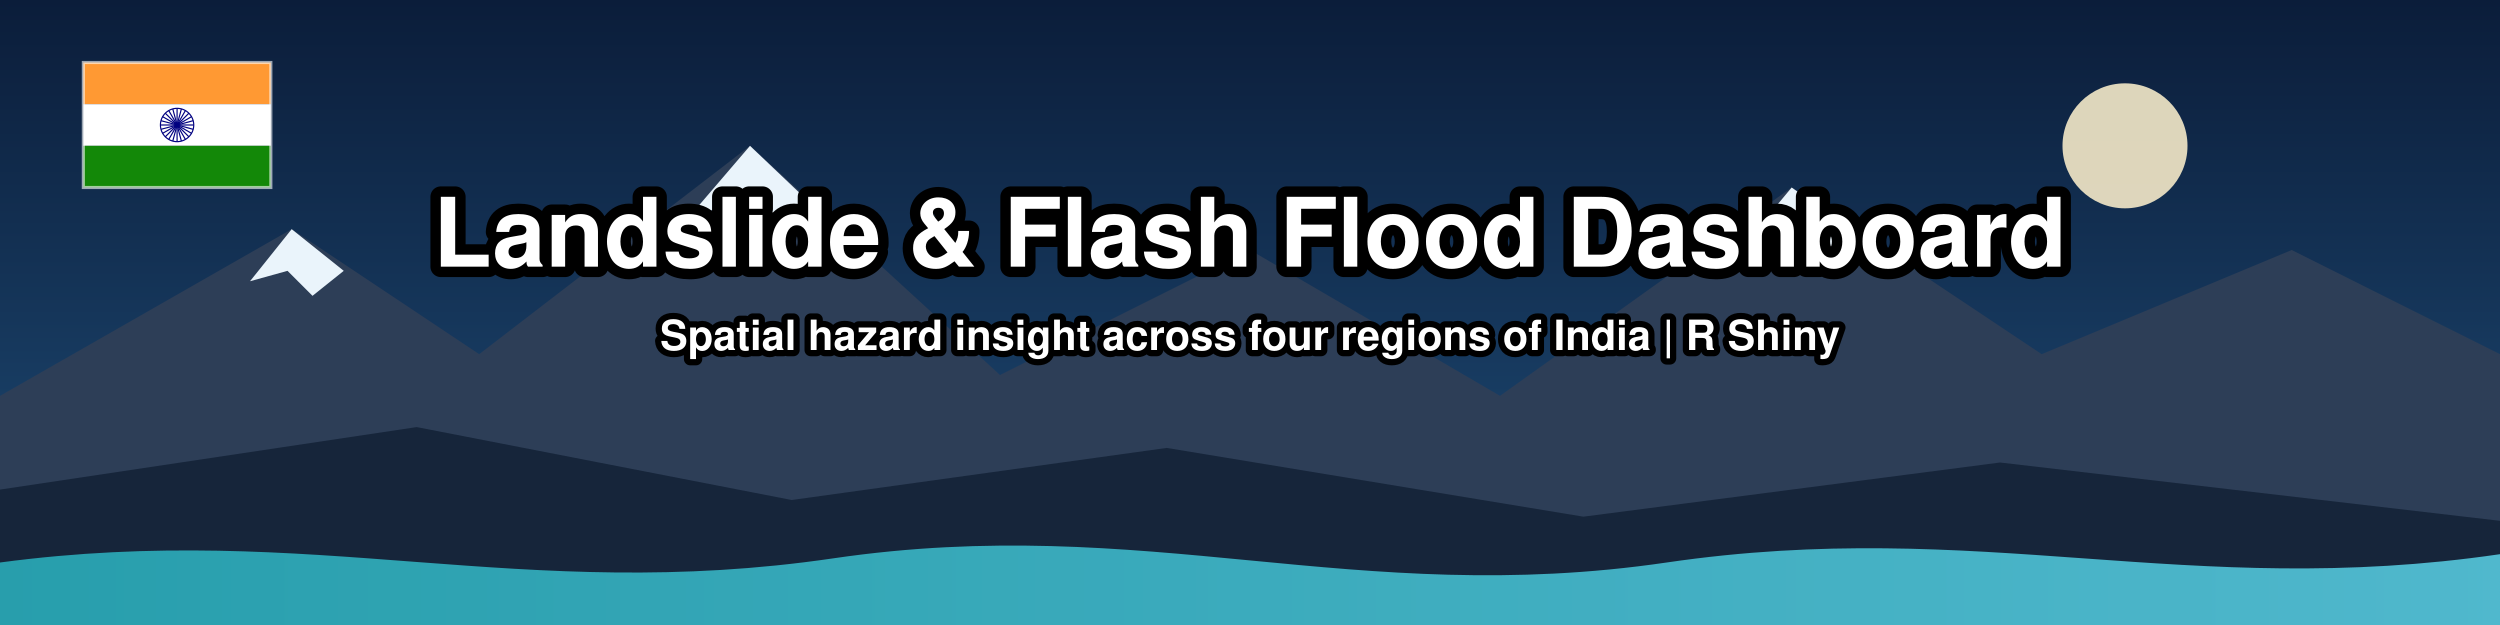
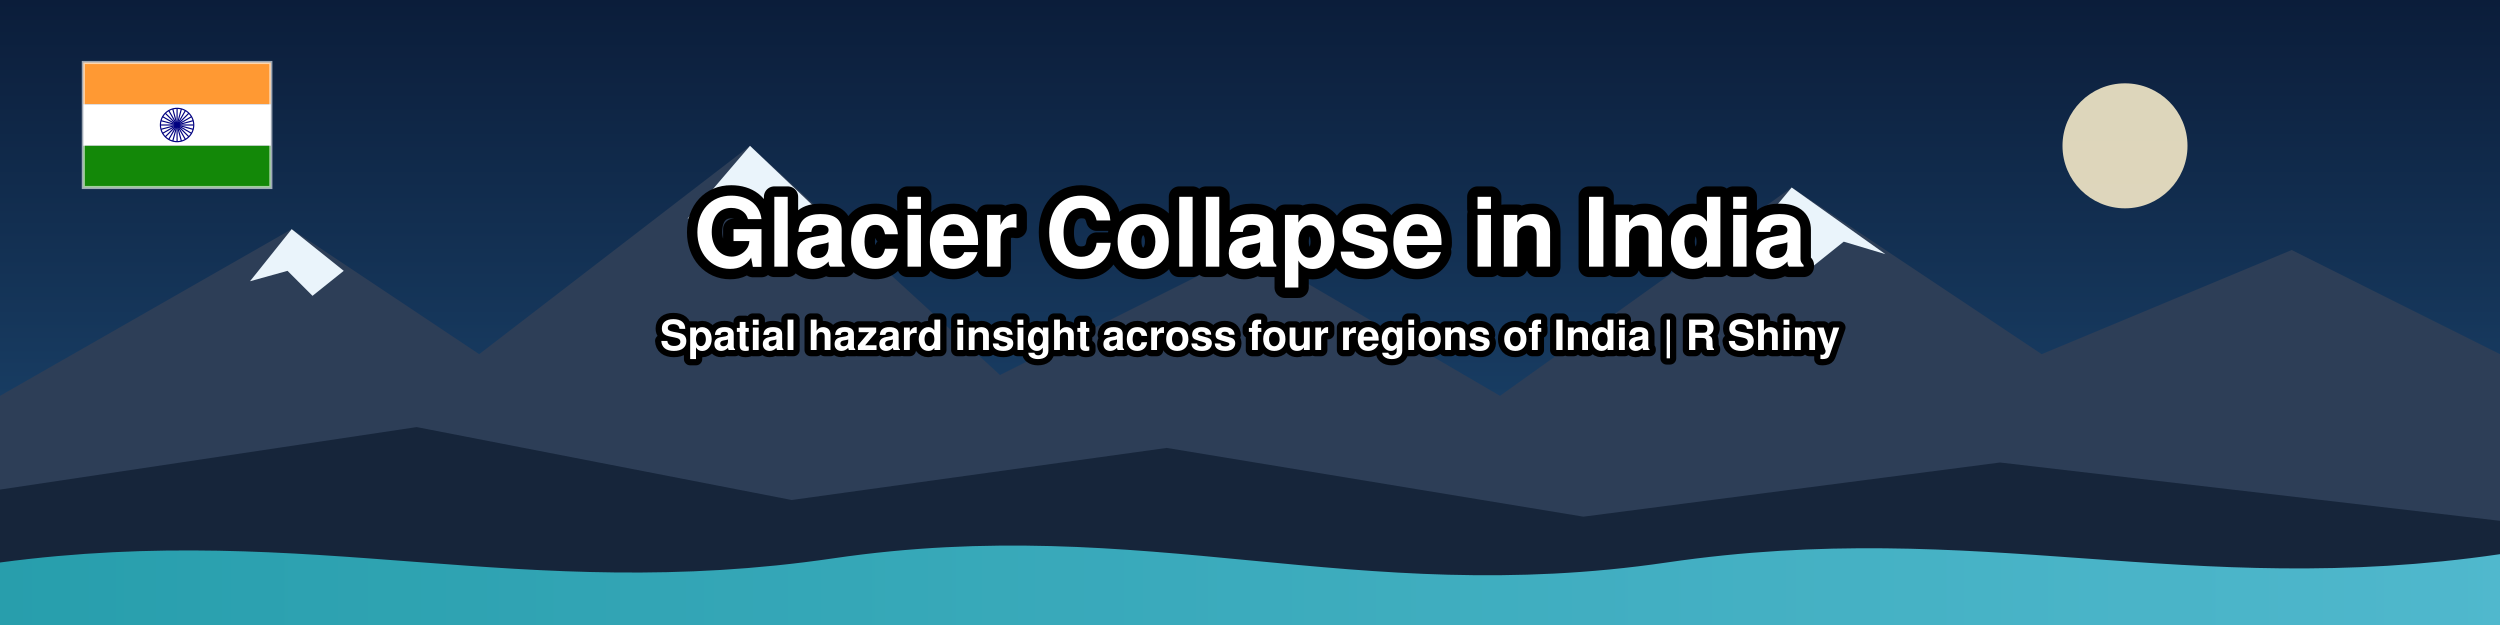
<svg xmlns="http://www.w3.org/2000/svg" viewBox="0 0 1200 300" width="1200" height="300">
  <defs>
    <linearGradient id="sky" x1="0" y1="0" x2="0" y2="1">
      <stop offset="0" stop-color="#0b1d3a" />
      <stop offset="1" stop-color="#1f4e79" />
    </linearGradient>
    <linearGradient id="water" x1="0" y1="0" x2="1" y2="0">
      <stop offset="0" stop-color="#2bb3c0" />
      <stop offset="1" stop-color="#5ad1e6" />
    </linearGradient>
  </defs>
  <rect width="1200" height="300" fill="url(#sky)" />
  <circle cx="1020" cy="70" r="30" fill="#f4e9c8" opacity="0.9" />
  <polygon points="0,300 0,190 140,110 230,170 360,70 480,180 600,120 720,190 860,90 980,170 1100,120 1200,170 1200,300" fill="#2d3e57" />
  <polygon points="360,70 330,105 350,98 365,115 380,100 400,108" fill="#eaf4fb" />
  <polygon points="860,90 835,120 855,114 870,128 885,116 905,122" fill="#eaf4fb" />
  <polygon points="140,110 120,135 138,130 150,142 165,130" fill="#eaf4fb" />
  <polygon points="0,300 0,235 200,205 380,240 560,215 760,248 960,222 1200,250 1200,300" fill="#16253a" />
  <path d="M0,270 C150,250 250,290 400,268 C550,246 650,292 800,270 C950,248 1050,288 1200,266 L1200,300 L0,300 Z" fill="url(#water)" opacity="0.85" />
  <g text-anchor="middle" font-family="Segoe UI, Helvetica, Arial, sans-serif" stroke-linejoin="round">
-     <text x="600" y="128" font-size="46" font-weight="700" fill="#000000" stroke="#000000" stroke-width="10">Landslide &amp; Flash Flood Dashboard</text>
-     <text x="600" y="128" font-size="46" font-weight="700" fill="#ffffff">Landslide &amp; Flash Flood Dashboard</text>
+     <text x="600" y="128" font-size="46" font-weight="700" fill="#000000" stroke="#000000" stroke-width="10">Glacier Collapse in India</text>
+     <text x="600" y="128" font-size="46" font-weight="700" fill="#ffffff">Glacier Collapse in India</text>
    <text x="600" y="168" font-size="20" font-weight="600" fill="#000000" stroke="#000000" stroke-width="6">Spatial hazard insight across four regions of India  |  R Shiny</text>
    <text x="600" y="168" font-size="20" font-weight="600" fill="#ffffff">Spatial hazard insight across four regions of India  |  R Shiny</text>
  </g>
  <g id="india-flag-group">
    <rect x="40" y="30" width="90" height="20.00" fill="#FF9933" />
    <rect x="40" y="50.00" width="90" height="20.00" fill="#FFFFFF" />
    <rect x="40" y="70.00" width="90" height="20.00" fill="#138808" />
    <g stroke="#000080" stroke-width="0.56" fill="none">
      <circle cx="85.00" cy="60.00" r="8.00" />
      <line x1="85.00" y1="60.00" x2="93.00" y2="60.00" />
      <line x1="85.00" y1="60.00" x2="92.73" y2="62.07" />
      <line x1="85.00" y1="60.00" x2="91.93" y2="64.00" />
      <line x1="85.00" y1="60.00" x2="90.66" y2="65.66" />
      <line x1="85.00" y1="60.00" x2="89.00" y2="66.93" />
      <line x1="85.00" y1="60.00" x2="87.07" y2="67.73" />
      <line x1="85.00" y1="60.00" x2="85.00" y2="68.00" />
      <line x1="85.00" y1="60.00" x2="82.93" y2="67.73" />
      <line x1="85.00" y1="60.00" x2="81.00" y2="66.93" />
      <line x1="85.00" y1="60.00" x2="79.34" y2="65.66" />
      <line x1="85.00" y1="60.00" x2="78.07" y2="64.00" />
      <line x1="85.00" y1="60.00" x2="77.27" y2="62.07" />
      <line x1="85.00" y1="60.00" x2="77.00" y2="60.00" />
      <line x1="85.00" y1="60.00" x2="77.27" y2="57.93" />
      <line x1="85.00" y1="60.00" x2="78.07" y2="56.00" />
      <line x1="85.00" y1="60.00" x2="79.34" y2="54.34" />
      <line x1="85.00" y1="60.00" x2="81.00" y2="53.07" />
      <line x1="85.00" y1="60.00" x2="82.93" y2="52.27" />
      <line x1="85.00" y1="60.00" x2="85.00" y2="52.00" />
      <line x1="85.00" y1="60.00" x2="87.07" y2="52.27" />
      <line x1="85.00" y1="60.00" x2="89.00" y2="53.07" />
      <line x1="85.00" y1="60.00" x2="90.66" y2="54.34" />
      <line x1="85.00" y1="60.00" x2="91.93" y2="56.00" />
      <line x1="85.00" y1="60.00" x2="92.73" y2="57.93" />
    </g>
    <rect x="40" y="30" width="90" height="60" fill="none" stroke="#ffffff" stroke-opacity="0.6" stroke-width="1.5" />
  </g>
</svg>
